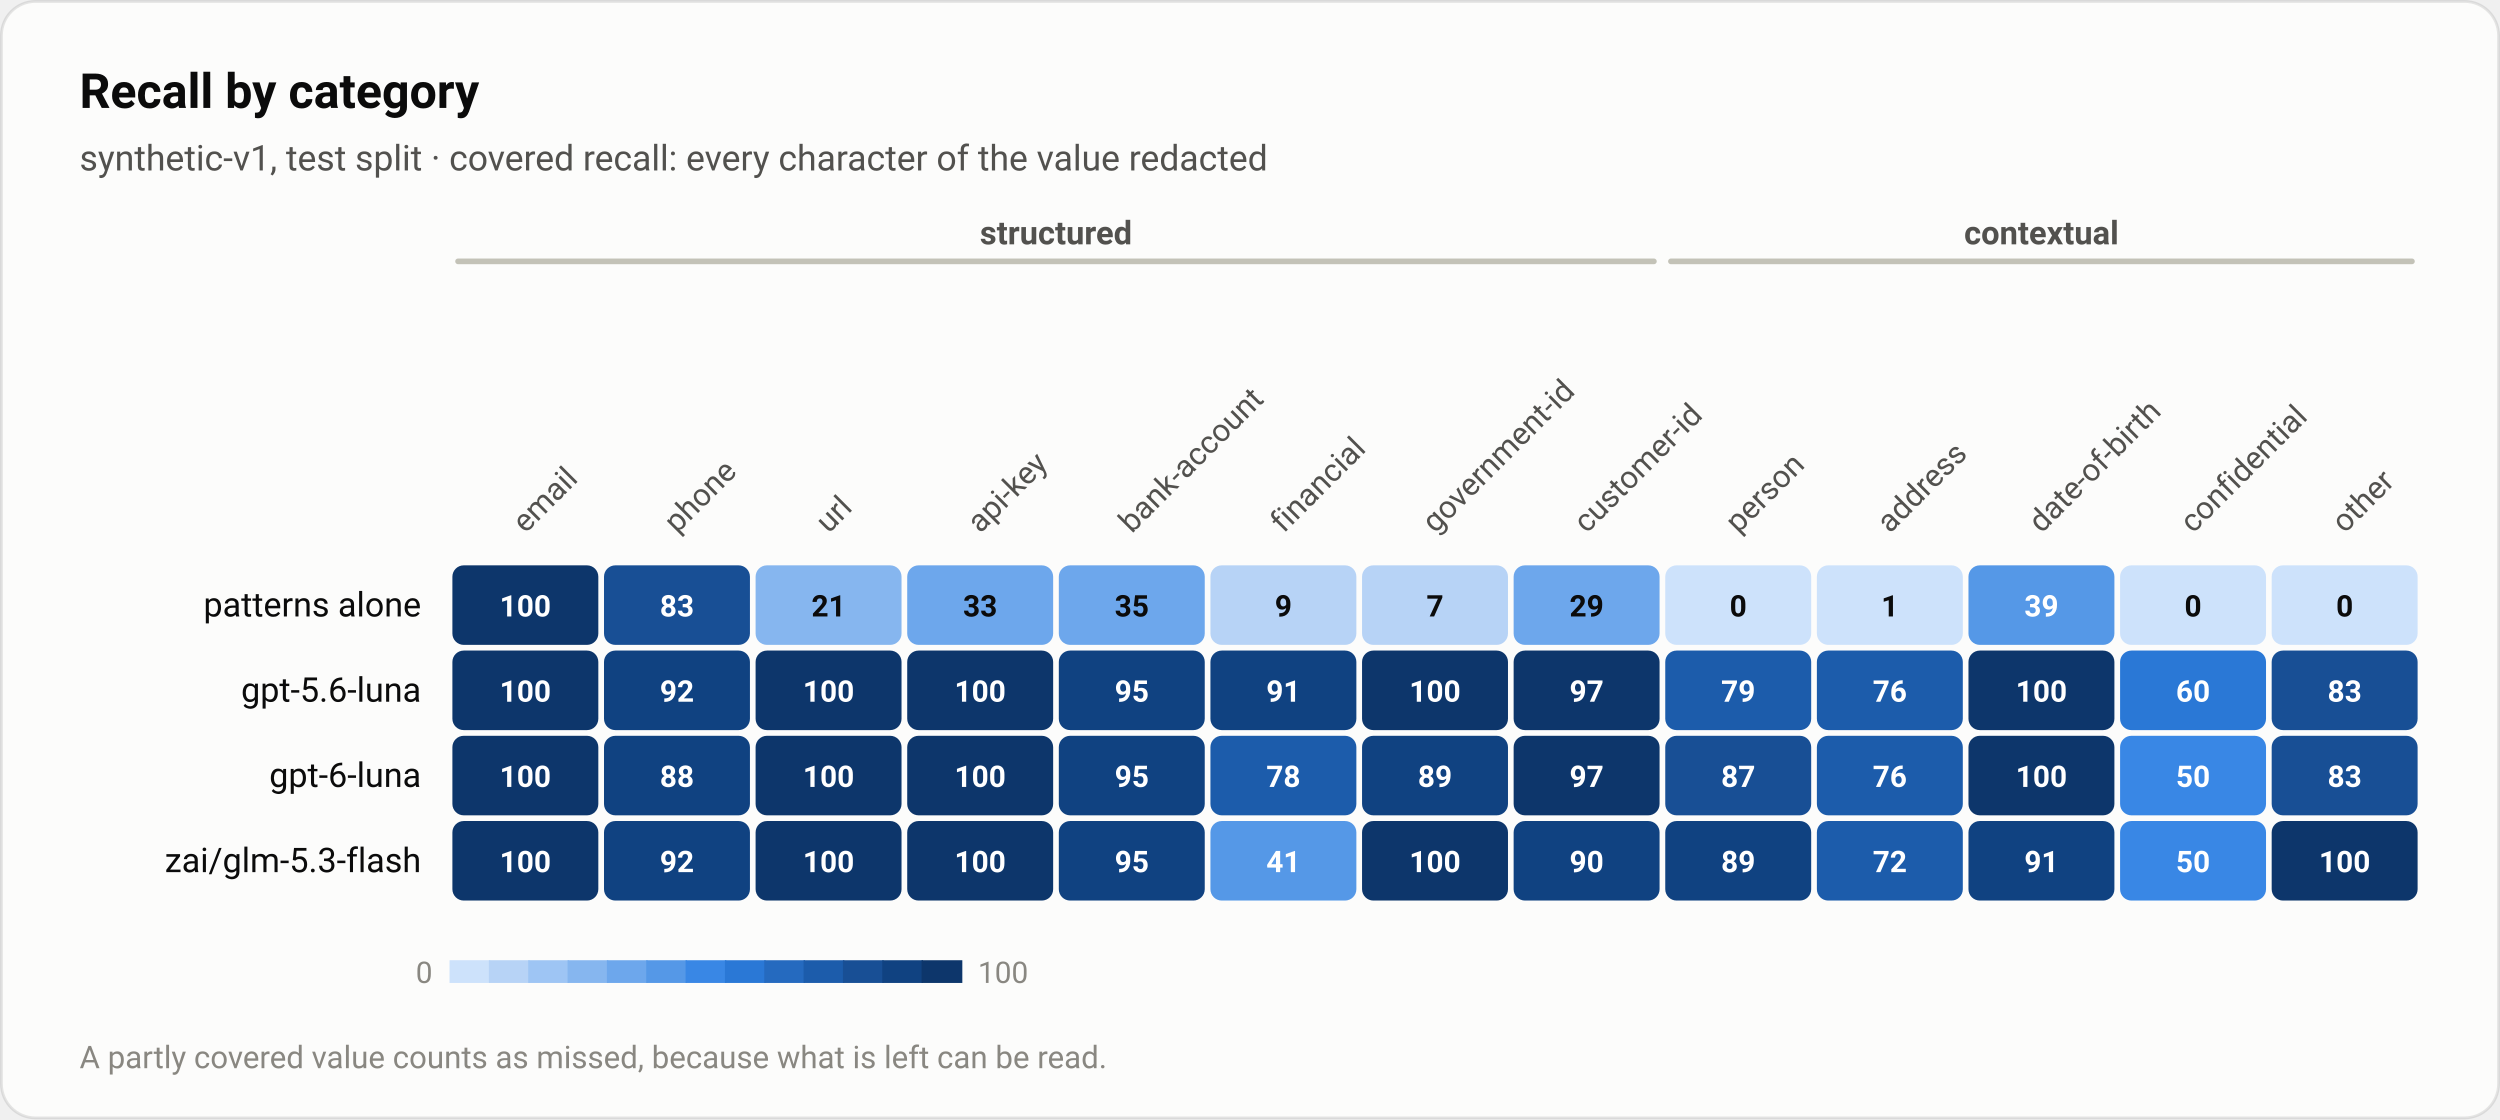
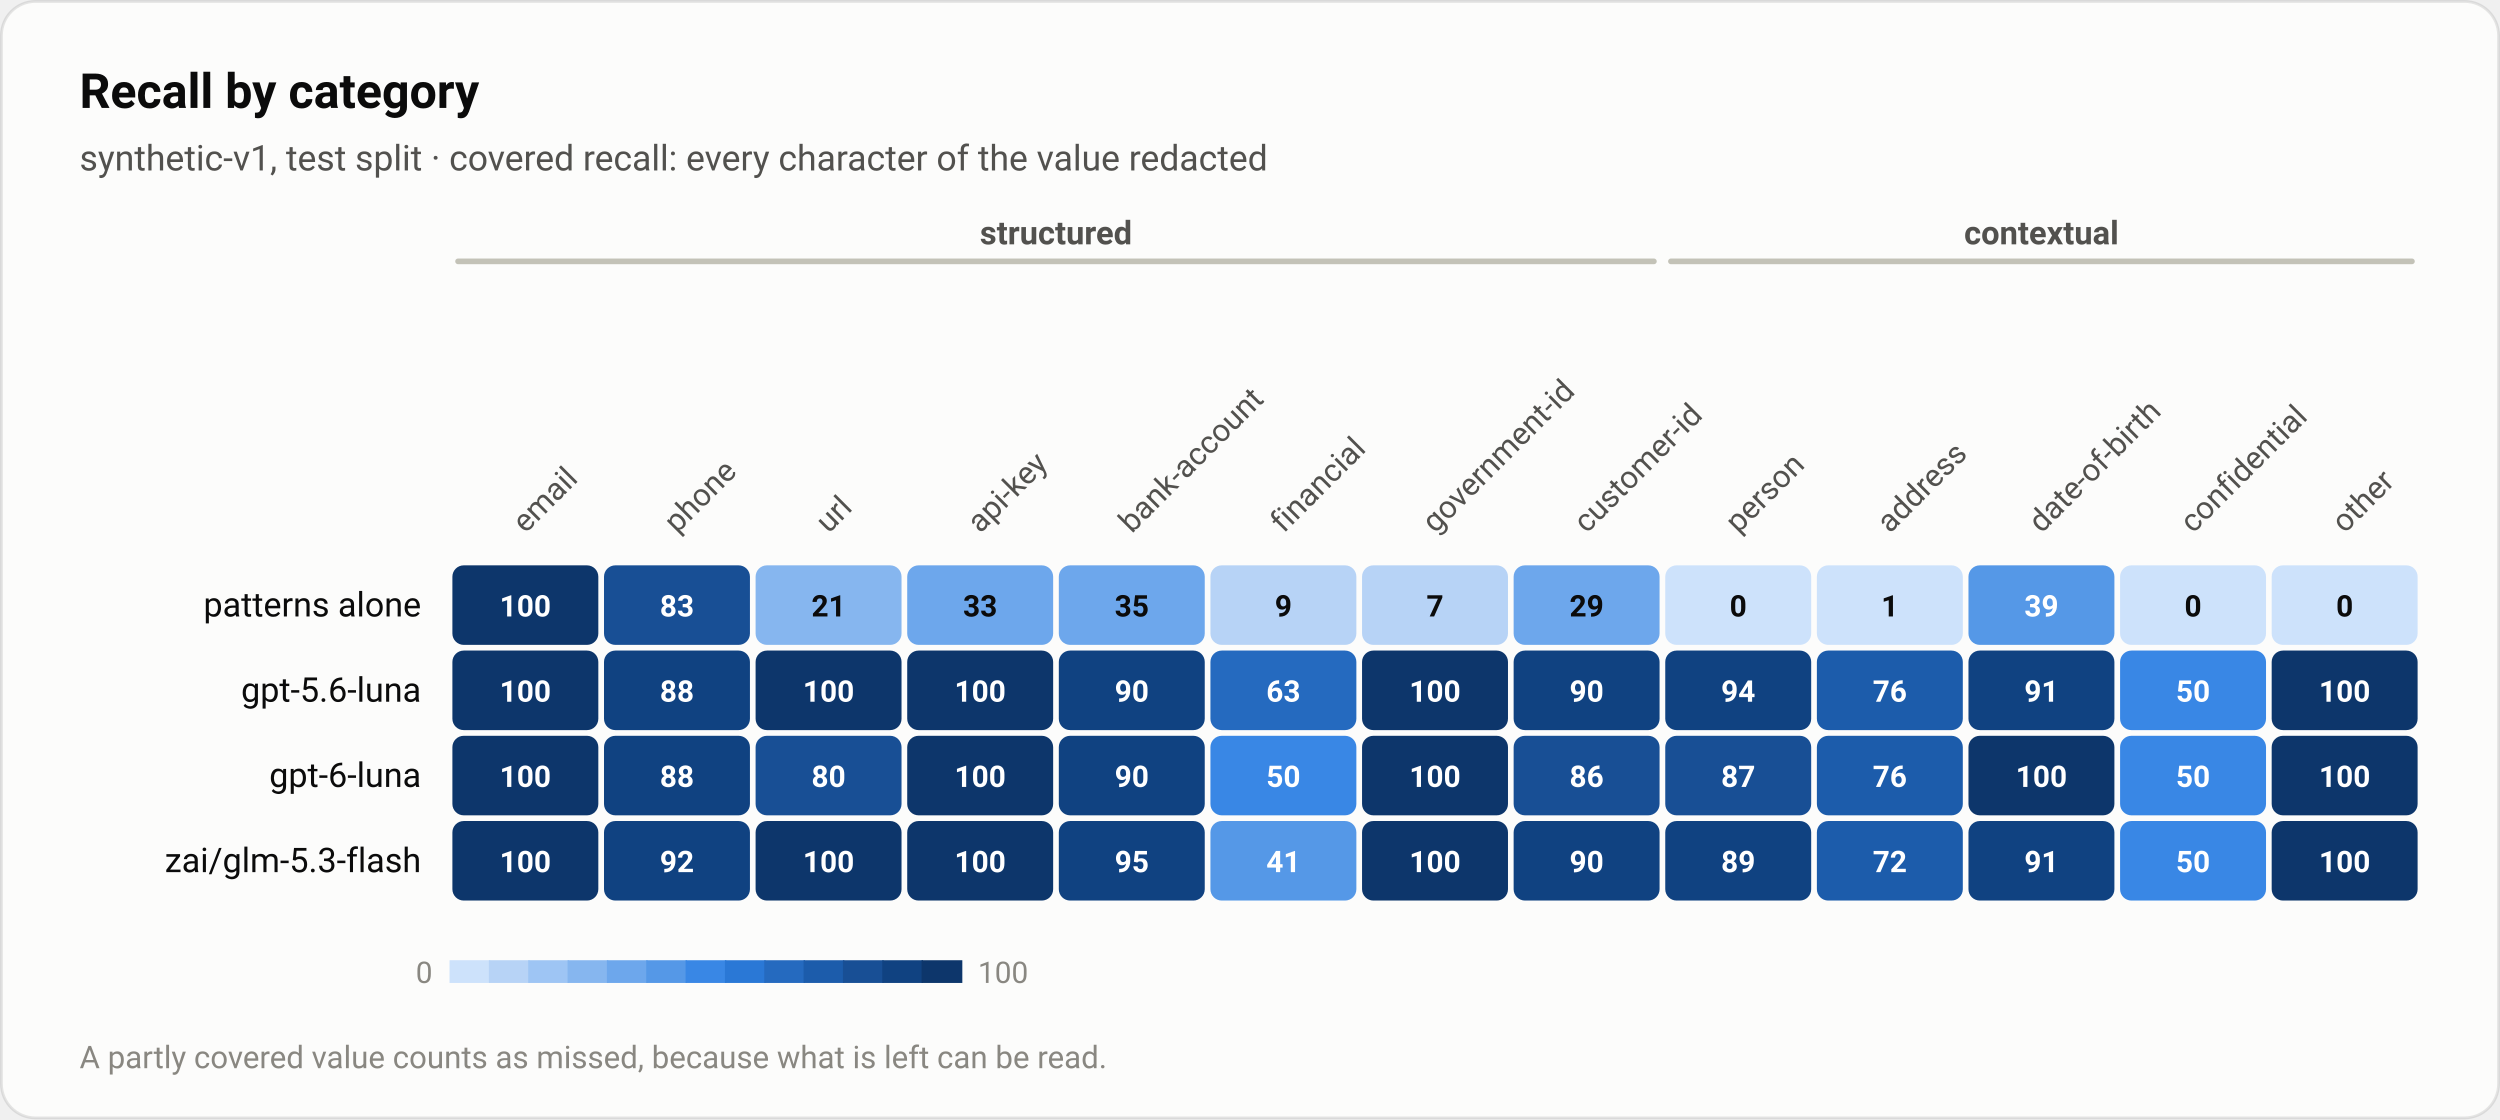
<svg xmlns="http://www.w3.org/2000/svg" width="880" height="394" viewBox="0 0 880 394" role="img" aria-labelledby="t d" font-family="system-ui, -apple-system, &quot;Segoe UI&quot;, Roboto, sans-serif">
  <rect x="0.5" y="0.5" width="879" height="393" rx="12" fill="#fcfcfb" stroke="rgba(11,11,11,0.10)" />
  <text x="28" y="38" font-size="17" font-weight="600" fill="#0b0b0b">Recall by category</text>
  <text x="28" y="60" font-size="12.5" fill="#52514e">synthetic-v1, test split · covered recall: every character of the value redacted</text>
  <line x1="161.24" y1="92" x2="582.17" y2="92" stroke="#c3c2b7" stroke-width="2" stroke-linecap="round" />
  <text x="371.7" y="86" font-size="11.5" font-weight="600" fill="#52514e" text-anchor="middle">structured</text>
  <line x1="588.17" y1="92" x2="849" y2="92" stroke="#c3c2b7" stroke-width="2" stroke-linecap="round" />
  <text x="718.58" y="86" font-size="11.5" font-weight="600" fill="#52514e" text-anchor="middle">contextual</text>
  <text x="184.92" y="188" font-size="11" fill="#52514e" transform="rotate(-45 184.92 188)">email</text>
  <text x="238.29" y="188" font-size="11" fill="#52514e" transform="rotate(-45 238.29 188)">phone</text>
  <text x="291.66" y="188" font-size="11" fill="#52514e" transform="rotate(-45 291.66 188)">url</text>
  <text x="345.02" y="188" font-size="11" fill="#52514e" transform="rotate(-45 345.02 188)">api-key</text>
  <text x="398.39" y="188" font-size="11" fill="#52514e" transform="rotate(-45 398.39 188)">bank-account</text>
  <text x="451.75" y="188" font-size="11" fill="#52514e" transform="rotate(-45 451.75 188)">financial</text>
  <text x="505.12" y="188" font-size="11" fill="#52514e" transform="rotate(-45 505.12 188)">government-id</text>
  <text x="558.49" y="188" font-size="11" fill="#52514e" transform="rotate(-45 558.49 188)">customer-id</text>
  <text x="611.85" y="188" font-size="11" fill="#52514e" transform="rotate(-45 611.85 188)">person</text>
  <text x="665.22" y="188" font-size="11" fill="#52514e" transform="rotate(-45 665.22 188)">address</text>
  <text x="718.58" y="188" font-size="11" fill="#52514e" transform="rotate(-45 718.58 188)">date-of-birth</text>
  <text x="771.95" y="188" font-size="11" fill="#52514e" transform="rotate(-45 771.95 188)">confidential</text>
  <text x="825.32" y="188" font-size="11" fill="#52514e" transform="rotate(-45 825.32 188)">other</text>
  <text x="148.24" y="217" font-size="12" fill="#0b0b0b" text-anchor="end">patterns alone</text>
  <g>
    <rect x="159.24" y="199" width="51.37" height="28" rx="4" fill="#0d366b" />
  </g>
  <text x="184.92" y="217" font-size="10.5" font-weight="600" fill="#ffffff" text-anchor="middle">100</text>
  <g>
    <rect x="212.61" y="199" width="51.37" height="28" rx="4" fill="#184f95" />
  </g>
  <text x="238.29" y="217" font-size="10.5" font-weight="600" fill="#ffffff" text-anchor="middle">83</text>
  <g>
    <rect x="265.97" y="199" width="51.37" height="28" rx="4" fill="#86b6ef" />
  </g>
  <text x="291.66" y="217" font-size="10.5" font-weight="600" fill="#0b0b0b" text-anchor="middle">21</text>
  <g>
    <rect x="319.34" y="199" width="51.37" height="28" rx="4" fill="#6da7ec" />
  </g>
  <text x="345.02" y="217" font-size="10.5" font-weight="600" fill="#0b0b0b" text-anchor="middle">33</text>
  <g>
    <rect x="372.7" y="199" width="51.37" height="28" rx="4" fill="#6da7ec" />
  </g>
  <text x="398.39" y="217" font-size="10.5" font-weight="600" fill="#0b0b0b" text-anchor="middle">35</text>
  <g>
    <rect x="426.07" y="199" width="51.37" height="28" rx="4" fill="#b7d3f6" />
  </g>
  <text x="451.75" y="217" font-size="10.5" font-weight="600" fill="#0b0b0b" text-anchor="middle">9</text>
  <g>
    <rect x="479.44" y="199" width="51.37" height="28" rx="4" fill="#b7d3f6" />
  </g>
  <text x="505.12" y="217" font-size="10.5" font-weight="600" fill="#0b0b0b" text-anchor="middle">7</text>
  <g>
    <rect x="532.8" y="199" width="51.37" height="28" rx="4" fill="#6da7ec" />
  </g>
  <text x="558.49" y="217" font-size="10.5" font-weight="600" fill="#0b0b0b" text-anchor="middle">29</text>
  <g>
    <rect x="586.17" y="199" width="51.37" height="28" rx="4" fill="#cde2fb" />
  </g>
  <text x="611.85" y="217" font-size="10.5" font-weight="600" fill="#0b0b0b" text-anchor="middle">0</text>
  <g>
    <rect x="639.54" y="199" width="51.37" height="28" rx="4" fill="#cde2fb" />
  </g>
  <text x="665.22" y="217" font-size="10.5" font-weight="600" fill="#0b0b0b" text-anchor="middle">1</text>
  <g>
    <rect x="692.9" y="199" width="51.37" height="28" rx="4" fill="#5598e7" />
  </g>
  <text x="718.58" y="217" font-size="10.5" font-weight="600" fill="#ffffff" text-anchor="middle">39</text>
  <g>
    <rect x="746.27" y="199" width="51.37" height="28" rx="4" fill="#cde2fb" />
  </g>
  <text x="771.95" y="217" font-size="10.5" font-weight="600" fill="#0b0b0b" text-anchor="middle">0</text>
  <g>
    <rect x="799.63" y="199" width="51.37" height="28" rx="4" fill="#cde2fb" />
  </g>
  <text x="825.32" y="217" font-size="10.5" font-weight="600" fill="#0b0b0b" text-anchor="middle">0</text>
  <text x="148.24" y="247" font-size="12" fill="#0b0b0b" text-anchor="end">gpt-5.6-luna</text>
  <g>
    <rect x="159.24" y="229" width="51.37" height="28" rx="4" fill="#0d366b" />
  </g>
  <text x="184.92" y="247" font-size="10.5" font-weight="600" fill="#ffffff" text-anchor="middle">100</text>
  <g>
    <rect x="212.61" y="229" width="51.37" height="28" rx="4" fill="#104281" />
  </g>
-   <text x="238.29" y="247" font-size="10.5" font-weight="600" fill="#ffffff" text-anchor="middle">92</text>
+   <text x="238.29" y="247" font-size="10.5" font-weight="600" fill="#ffffff" text-anchor="middle">88</text>
  <g>
    <rect x="265.97" y="229" width="51.37" height="28" rx="4" fill="#0d366b" />
  </g>
  <text x="291.66" y="247" font-size="10.5" font-weight="600" fill="#ffffff" text-anchor="middle">100</text>
  <g>
    <rect x="319.34" y="229" width="51.37" height="28" rx="4" fill="#0d366b" />
  </g>
  <text x="345.02" y="247" font-size="10.5" font-weight="600" fill="#ffffff" text-anchor="middle">100</text>
  <g>
    <rect x="372.7" y="229" width="51.37" height="28" rx="4" fill="#104281" />
  </g>
-   <text x="398.39" y="247" font-size="10.5" font-weight="600" fill="#ffffff" text-anchor="middle">95</text>
-   <g>
-     <rect x="426.07" y="229" width="51.37" height="28" rx="4" fill="#104281" />
-   </g>
-   <text x="451.75" y="247" font-size="10.5" font-weight="600" fill="#ffffff" text-anchor="middle">91</text>
+   <text x="398.39" y="247" font-size="10.5" font-weight="600" fill="#ffffff" text-anchor="middle">90</text>
+   <g>
+     <rect x="426.07" y="229" width="51.37" height="28" rx="4" fill="#256abf" />
+   </g>
+   <text x="451.75" y="247" font-size="10.5" font-weight="600" fill="#ffffff" text-anchor="middle">63</text>
  <g>
    <rect x="479.44" y="229" width="51.37" height="28" rx="4" fill="#0d366b" />
  </g>
  <text x="505.12" y="247" font-size="10.5" font-weight="600" fill="#ffffff" text-anchor="middle">100</text>
  <g>
-     <rect x="532.8" y="229" width="51.37" height="28" rx="4" fill="#0d366b" />
-   </g>
-   <text x="558.49" y="247" font-size="10.5" font-weight="600" fill="#ffffff" text-anchor="middle">97</text>
-   <g>
-     <rect x="586.17" y="229" width="51.37" height="28" rx="4" fill="#1c5cab" />
-   </g>
-   <text x="611.85" y="247" font-size="10.5" font-weight="600" fill="#ffffff" text-anchor="middle">79</text>
+     <rect x="532.8" y="229" width="51.37" height="28" rx="4" fill="#104281" />
+   </g>
+   <text x="558.49" y="247" font-size="10.5" font-weight="600" fill="#ffffff" text-anchor="middle">90</text>
+   <g>
+     <rect x="586.17" y="229" width="51.37" height="28" rx="4" fill="#104281" />
+   </g>
+   <text x="611.85" y="247" font-size="10.5" font-weight="600" fill="#ffffff" text-anchor="middle">94</text>
  <g>
    <rect x="639.54" y="229" width="51.37" height="28" rx="4" fill="#1c5cab" />
  </g>
  <text x="665.22" y="247" font-size="10.5" font-weight="600" fill="#ffffff" text-anchor="middle">76</text>
  <g>
-     <rect x="692.9" y="229" width="51.37" height="28" rx="4" fill="#0d366b" />
-   </g>
-   <text x="718.58" y="247" font-size="10.5" font-weight="600" fill="#ffffff" text-anchor="middle">100</text>
-   <g>
-     <rect x="746.27" y="229" width="51.37" height="28" rx="4" fill="#2a78d6" />
-   </g>
-   <text x="771.95" y="247" font-size="10.5" font-weight="600" fill="#ffffff" text-anchor="middle">60</text>
-   <g>
-     <rect x="799.63" y="229" width="51.37" height="28" rx="4" fill="#184f95" />
-   </g>
-   <text x="825.32" y="247" font-size="10.5" font-weight="600" fill="#ffffff" text-anchor="middle">83</text>
+     <rect x="692.9" y="229" width="51.37" height="28" rx="4" fill="#104281" />
+   </g>
+   <text x="718.58" y="247" font-size="10.5" font-weight="600" fill="#ffffff" text-anchor="middle">91</text>
+   <g>
+     <rect x="746.27" y="229" width="51.37" height="28" rx="4" fill="#3987e5" />
+   </g>
+   <text x="771.95" y="247" font-size="10.5" font-weight="600" fill="#ffffff" text-anchor="middle">50</text>
+   <g>
+     <rect x="799.63" y="229" width="51.37" height="28" rx="4" fill="#0d366b" />
+   </g>
+   <text x="825.32" y="247" font-size="10.5" font-weight="600" fill="#ffffff" text-anchor="middle">100</text>
  <text x="148.24" y="277" font-size="12" fill="#0b0b0b" text-anchor="end">gpt-6-luna</text>
  <g>
    <rect x="159.24" y="259" width="51.37" height="28" rx="4" fill="#0d366b" />
  </g>
  <text x="184.92" y="277" font-size="10.5" font-weight="600" fill="#ffffff" text-anchor="middle">100</text>
  <g>
    <rect x="212.61" y="259" width="51.37" height="28" rx="4" fill="#104281" />
  </g>
  <text x="238.29" y="277" font-size="10.5" font-weight="600" fill="#ffffff" text-anchor="middle">88</text>
  <g>
-     <rect x="265.97" y="259" width="51.37" height="28" rx="4" fill="#0d366b" />
-   </g>
-   <text x="291.66" y="277" font-size="10.5" font-weight="600" fill="#ffffff" text-anchor="middle">100</text>
+     <rect x="265.97" y="259" width="51.37" height="28" rx="4" fill="#184f95" />
+   </g>
+   <text x="291.66" y="277" font-size="10.5" font-weight="600" fill="#ffffff" text-anchor="middle">80</text>
  <g>
    <rect x="319.34" y="259" width="51.37" height="28" rx="4" fill="#0d366b" />
  </g>
  <text x="345.02" y="277" font-size="10.5" font-weight="600" fill="#ffffff" text-anchor="middle">100</text>
  <g>
    <rect x="372.7" y="259" width="51.37" height="28" rx="4" fill="#104281" />
  </g>
-   <text x="398.39" y="277" font-size="10.5" font-weight="600" fill="#ffffff" text-anchor="middle">95</text>
-   <g>
-     <rect x="426.07" y="259" width="51.37" height="28" rx="4" fill="#1c5cab" />
-   </g>
-   <text x="451.75" y="277" font-size="10.5" font-weight="600" fill="#ffffff" text-anchor="middle">78</text>
-   <g>
-     <rect x="479.44" y="259" width="51.37" height="28" rx="4" fill="#104281" />
-   </g>
-   <text x="505.12" y="277" font-size="10.5" font-weight="600" fill="#ffffff" text-anchor="middle">89</text>
-   <g>
-     <rect x="532.8" y="259" width="51.37" height="28" rx="4" fill="#0d366b" />
-   </g>
-   <text x="558.49" y="277" font-size="10.5" font-weight="600" fill="#ffffff" text-anchor="middle">97</text>
+   <text x="398.39" y="277" font-size="10.5" font-weight="600" fill="#ffffff" text-anchor="middle">90</text>
+   <g>
+     <rect x="426.07" y="259" width="51.37" height="28" rx="4" fill="#3987e5" />
+   </g>
+   <text x="451.75" y="277" font-size="10.5" font-weight="600" fill="#ffffff" text-anchor="middle">50</text>
+   <g>
+     <rect x="479.44" y="259" width="51.37" height="28" rx="4" fill="#0d366b" />
+   </g>
+   <text x="505.12" y="277" font-size="10.5" font-weight="600" fill="#ffffff" text-anchor="middle">100</text>
+   <g>
+     <rect x="532.8" y="259" width="51.37" height="28" rx="4" fill="#184f95" />
+   </g>
+   <text x="558.49" y="277" font-size="10.5" font-weight="600" fill="#ffffff" text-anchor="middle">86</text>
  <g>
    <rect x="586.17" y="259" width="51.37" height="28" rx="4" fill="#184f95" />
  </g>
  <text x="611.85" y="277" font-size="10.5" font-weight="600" fill="#ffffff" text-anchor="middle">87</text>
  <g>
    <rect x="639.54" y="259" width="51.37" height="28" rx="4" fill="#1c5cab" />
  </g>
  <text x="665.22" y="277" font-size="10.5" font-weight="600" fill="#ffffff" text-anchor="middle">76</text>
  <g>
    <rect x="692.9" y="259" width="51.37" height="28" rx="4" fill="#0d366b" />
  </g>
  <text x="718.58" y="277" font-size="10.5" font-weight="600" fill="#ffffff" text-anchor="middle">100</text>
  <g>
    <rect x="746.27" y="259" width="51.37" height="28" rx="4" fill="#3987e5" />
  </g>
  <text x="771.95" y="277" font-size="10.5" font-weight="600" fill="#ffffff" text-anchor="middle">50</text>
  <g>
-     <rect x="799.63" y="259" width="51.37" height="28" rx="4" fill="#184f95" />
-   </g>
-   <text x="825.32" y="277" font-size="10.5" font-weight="600" fill="#ffffff" text-anchor="middle">83</text>
+     <rect x="799.63" y="259" width="51.37" height="28" rx="4" fill="#0d366b" />
+   </g>
+   <text x="825.32" y="277" font-size="10.5" font-weight="600" fill="#ffffff" text-anchor="middle">100</text>
  <text x="148.24" y="307" font-size="12" fill="#0b0b0b" text-anchor="end">zai/glm-5.3-flash</text>
  <g>
    <rect x="159.24" y="289" width="51.37" height="28" rx="4" fill="#0d366b" />
  </g>
  <text x="184.92" y="307" font-size="10.5" font-weight="600" fill="#ffffff" text-anchor="middle">100</text>
  <g>
    <rect x="212.61" y="289" width="51.37" height="28" rx="4" fill="#104281" />
  </g>
  <text x="238.29" y="307" font-size="10.5" font-weight="600" fill="#ffffff" text-anchor="middle">92</text>
  <g>
    <rect x="265.97" y="289" width="51.37" height="28" rx="4" fill="#0d366b" />
  </g>
  <text x="291.66" y="307" font-size="10.5" font-weight="600" fill="#ffffff" text-anchor="middle">100</text>
  <g>
    <rect x="319.34" y="289" width="51.37" height="28" rx="4" fill="#0d366b" />
  </g>
  <text x="345.02" y="307" font-size="10.5" font-weight="600" fill="#ffffff" text-anchor="middle">100</text>
  <g>
    <rect x="372.7" y="289" width="51.37" height="28" rx="4" fill="#104281" />
  </g>
  <text x="398.39" y="307" font-size="10.5" font-weight="600" fill="#ffffff" text-anchor="middle">95</text>
  <g>
    <rect x="426.07" y="289" width="51.37" height="28" rx="4" fill="#5598e7" />
  </g>
  <text x="451.75" y="307" font-size="10.5" font-weight="600" fill="#ffffff" text-anchor="middle">41</text>
  <g>
    <rect x="479.44" y="289" width="51.37" height="28" rx="4" fill="#0d366b" />
  </g>
  <text x="505.12" y="307" font-size="10.5" font-weight="600" fill="#ffffff" text-anchor="middle">100</text>
  <g>
    <rect x="532.8" y="289" width="51.37" height="28" rx="4" fill="#104281" />
  </g>
  <text x="558.49" y="307" font-size="10.5" font-weight="600" fill="#ffffff" text-anchor="middle">90</text>
  <g>
    <rect x="586.17" y="289" width="51.37" height="28" rx="4" fill="#104281" />
  </g>
  <text x="611.85" y="307" font-size="10.5" font-weight="600" fill="#ffffff" text-anchor="middle">89</text>
  <g>
    <rect x="639.54" y="289" width="51.37" height="28" rx="4" fill="#1c5cab" />
  </g>
  <text x="665.22" y="307" font-size="10.5" font-weight="600" fill="#ffffff" text-anchor="middle">72</text>
  <g>
    <rect x="692.9" y="289" width="51.37" height="28" rx="4" fill="#104281" />
  </g>
  <text x="718.58" y="307" font-size="10.5" font-weight="600" fill="#ffffff" text-anchor="middle">91</text>
  <g>
    <rect x="746.27" y="289" width="51.37" height="28" rx="4" fill="#3987e5" />
  </g>
  <text x="771.95" y="307" font-size="10.5" font-weight="600" fill="#ffffff" text-anchor="middle">50</text>
  <g>
    <rect x="799.63" y="289" width="51.37" height="28" rx="4" fill="#0d366b" />
  </g>
  <text x="825.32" y="307" font-size="10.5" font-weight="600" fill="#ffffff" text-anchor="middle">100</text>
  <rect x="158.24" y="338" width="14.35" height="8" fill="#cde2fb" />
  <rect x="172.09" y="338" width="14.35" height="8" fill="#b7d3f6" />
  <rect x="185.93" y="338" width="14.35" height="8" fill="#9ec5f4" />
  <rect x="199.78" y="338" width="14.35" height="8" fill="#86b6ef" />
  <rect x="213.62" y="338" width="14.35" height="8" fill="#6da7ec" />
  <rect x="227.47" y="338" width="14.35" height="8" fill="#5598e7" />
  <rect x="241.32" y="338" width="14.35" height="8" fill="#3987e5" />
  <rect x="255.16" y="338" width="14.35" height="8" fill="#2a78d6" />
  <rect x="269.01" y="338" width="14.35" height="8" fill="#256abf" />
  <rect x="282.86" y="338" width="14.35" height="8" fill="#1c5cab" />
  <rect x="296.7" y="338" width="14.35" height="8" fill="#184f95" />
  <rect x="310.55" y="338" width="14.35" height="8" fill="#104281" />
  <rect x="324.39" y="338" width="14.35" height="8" fill="#0d366b" />
  <text x="152.24" y="346" font-size="10.5" fill="#898781" text-anchor="end">0</text>
  <text x="344.24" y="346" font-size="10.5" fill="#898781">100</text>
  <text x="28" y="376" font-size="11" fill="#898781">A partly covered value counts as missed, because what is left can be read.</text>
</svg>
